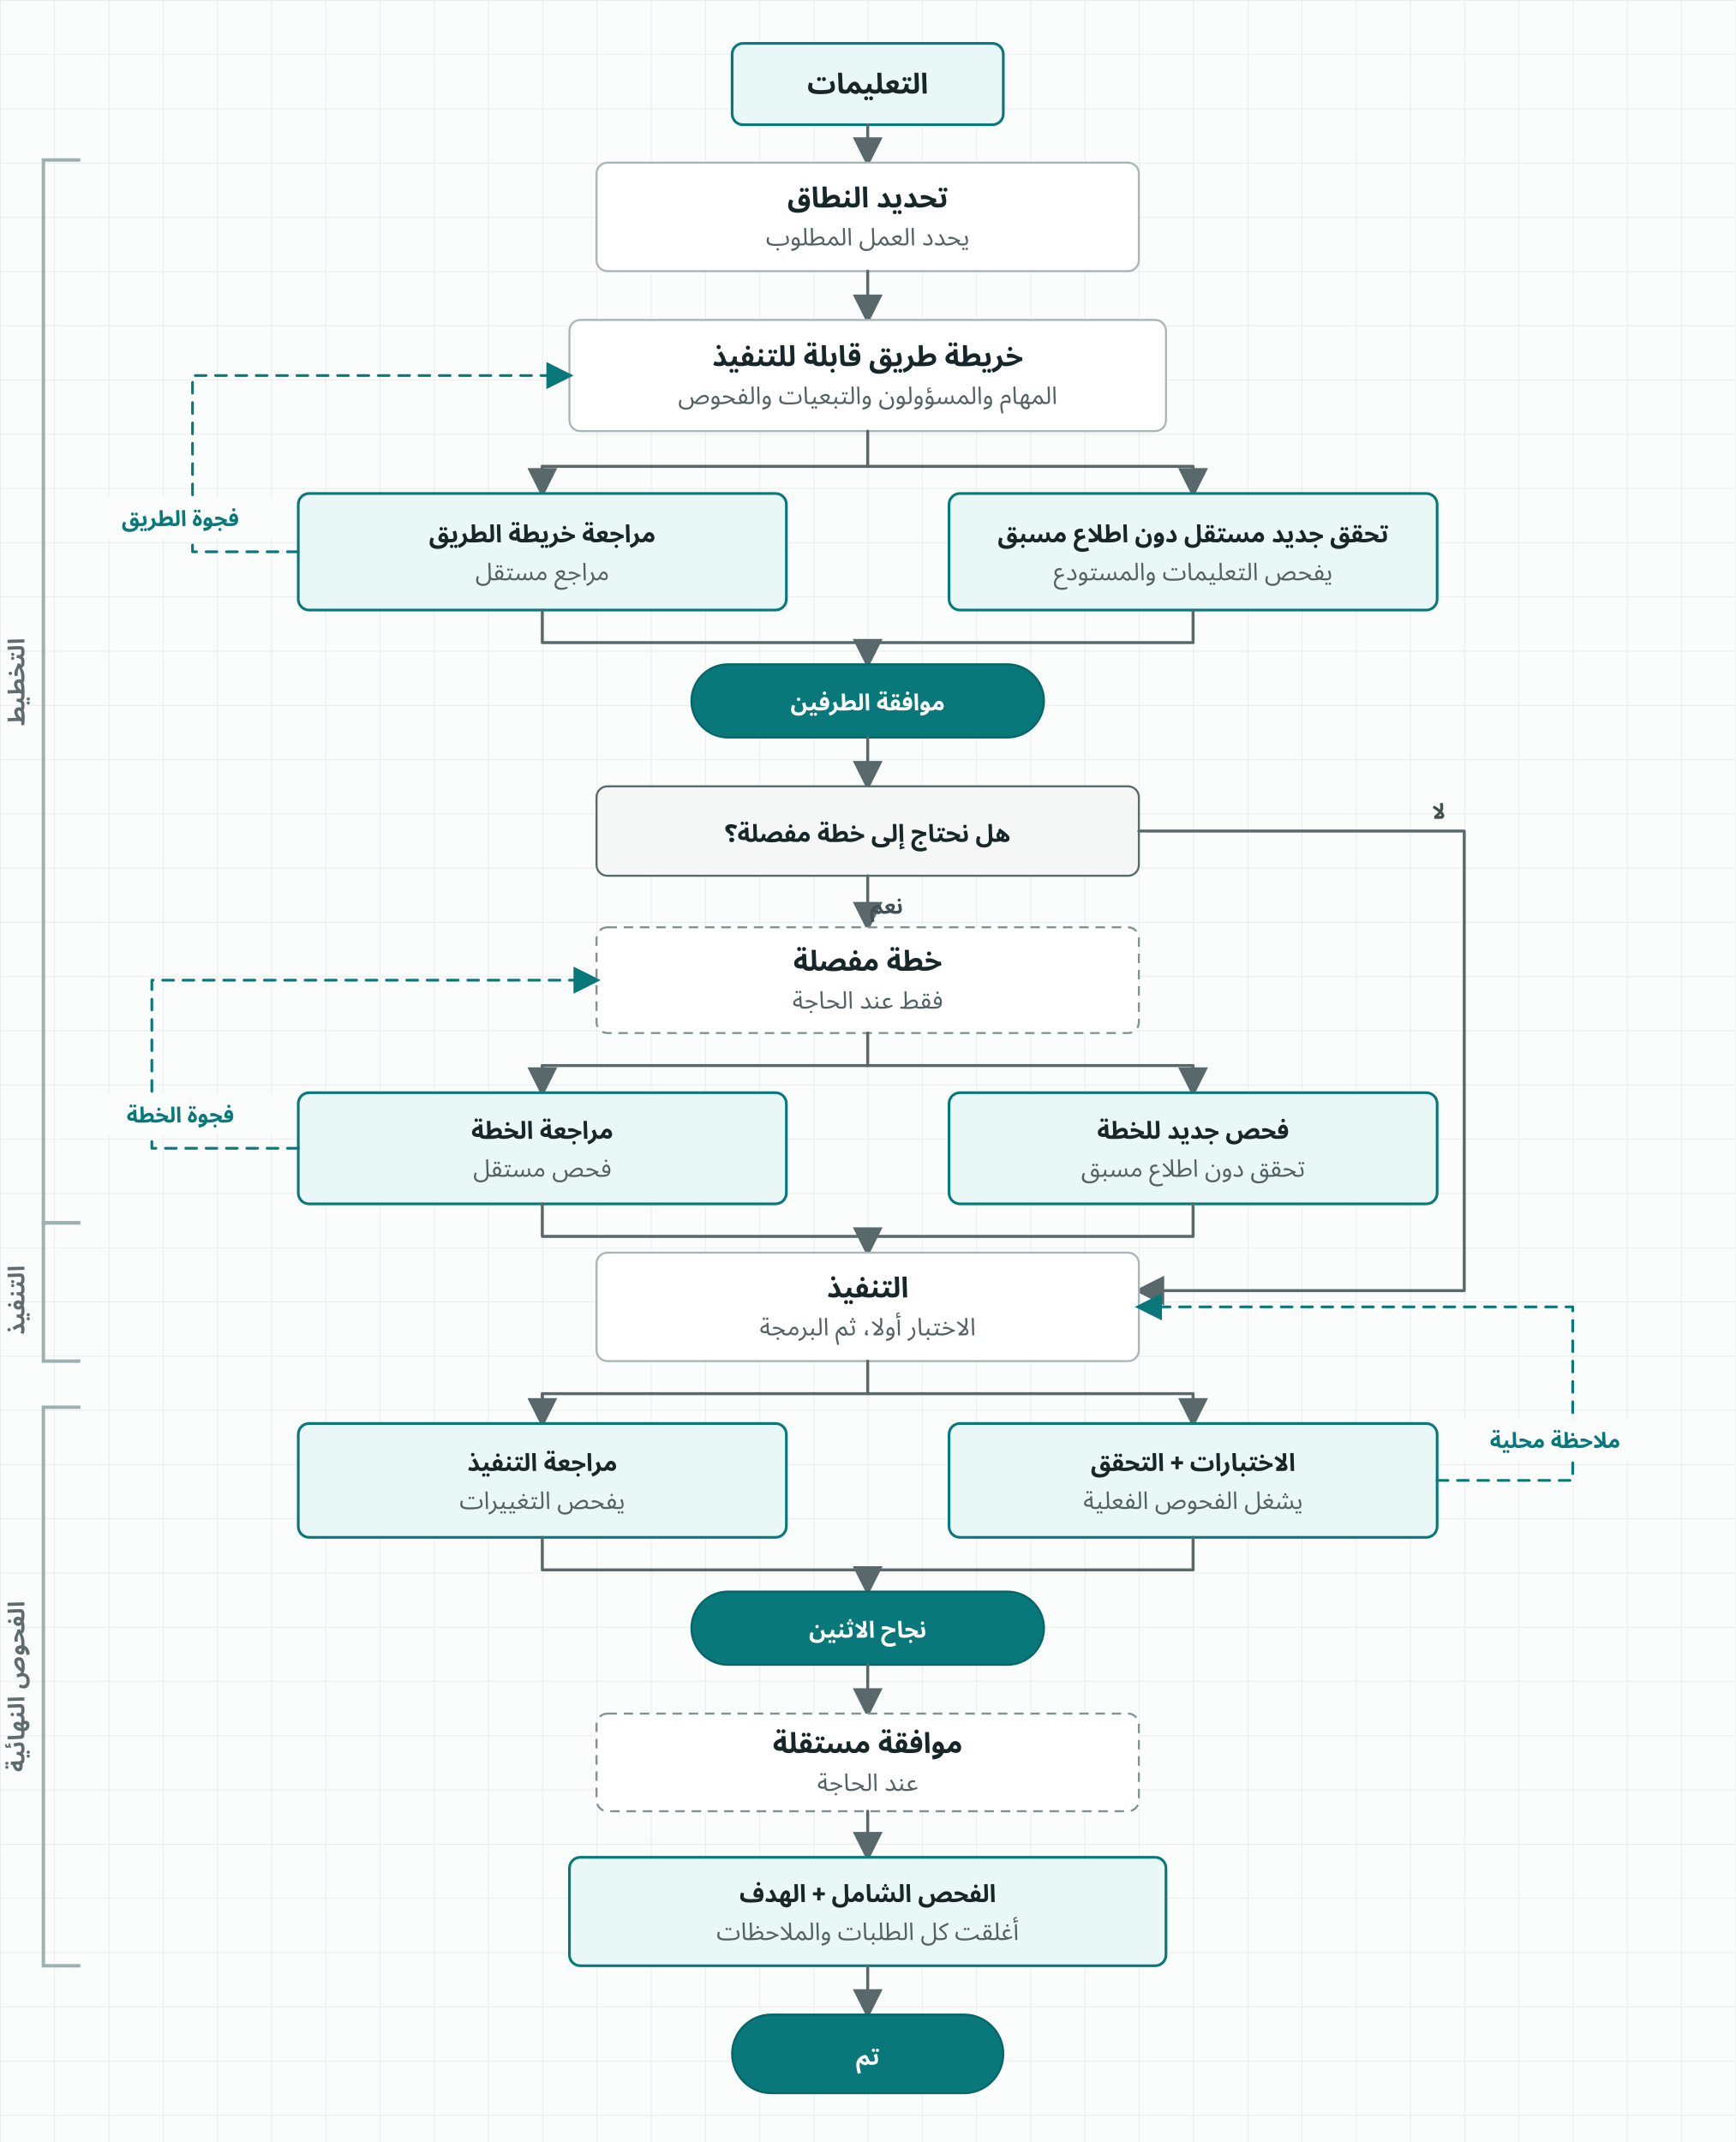
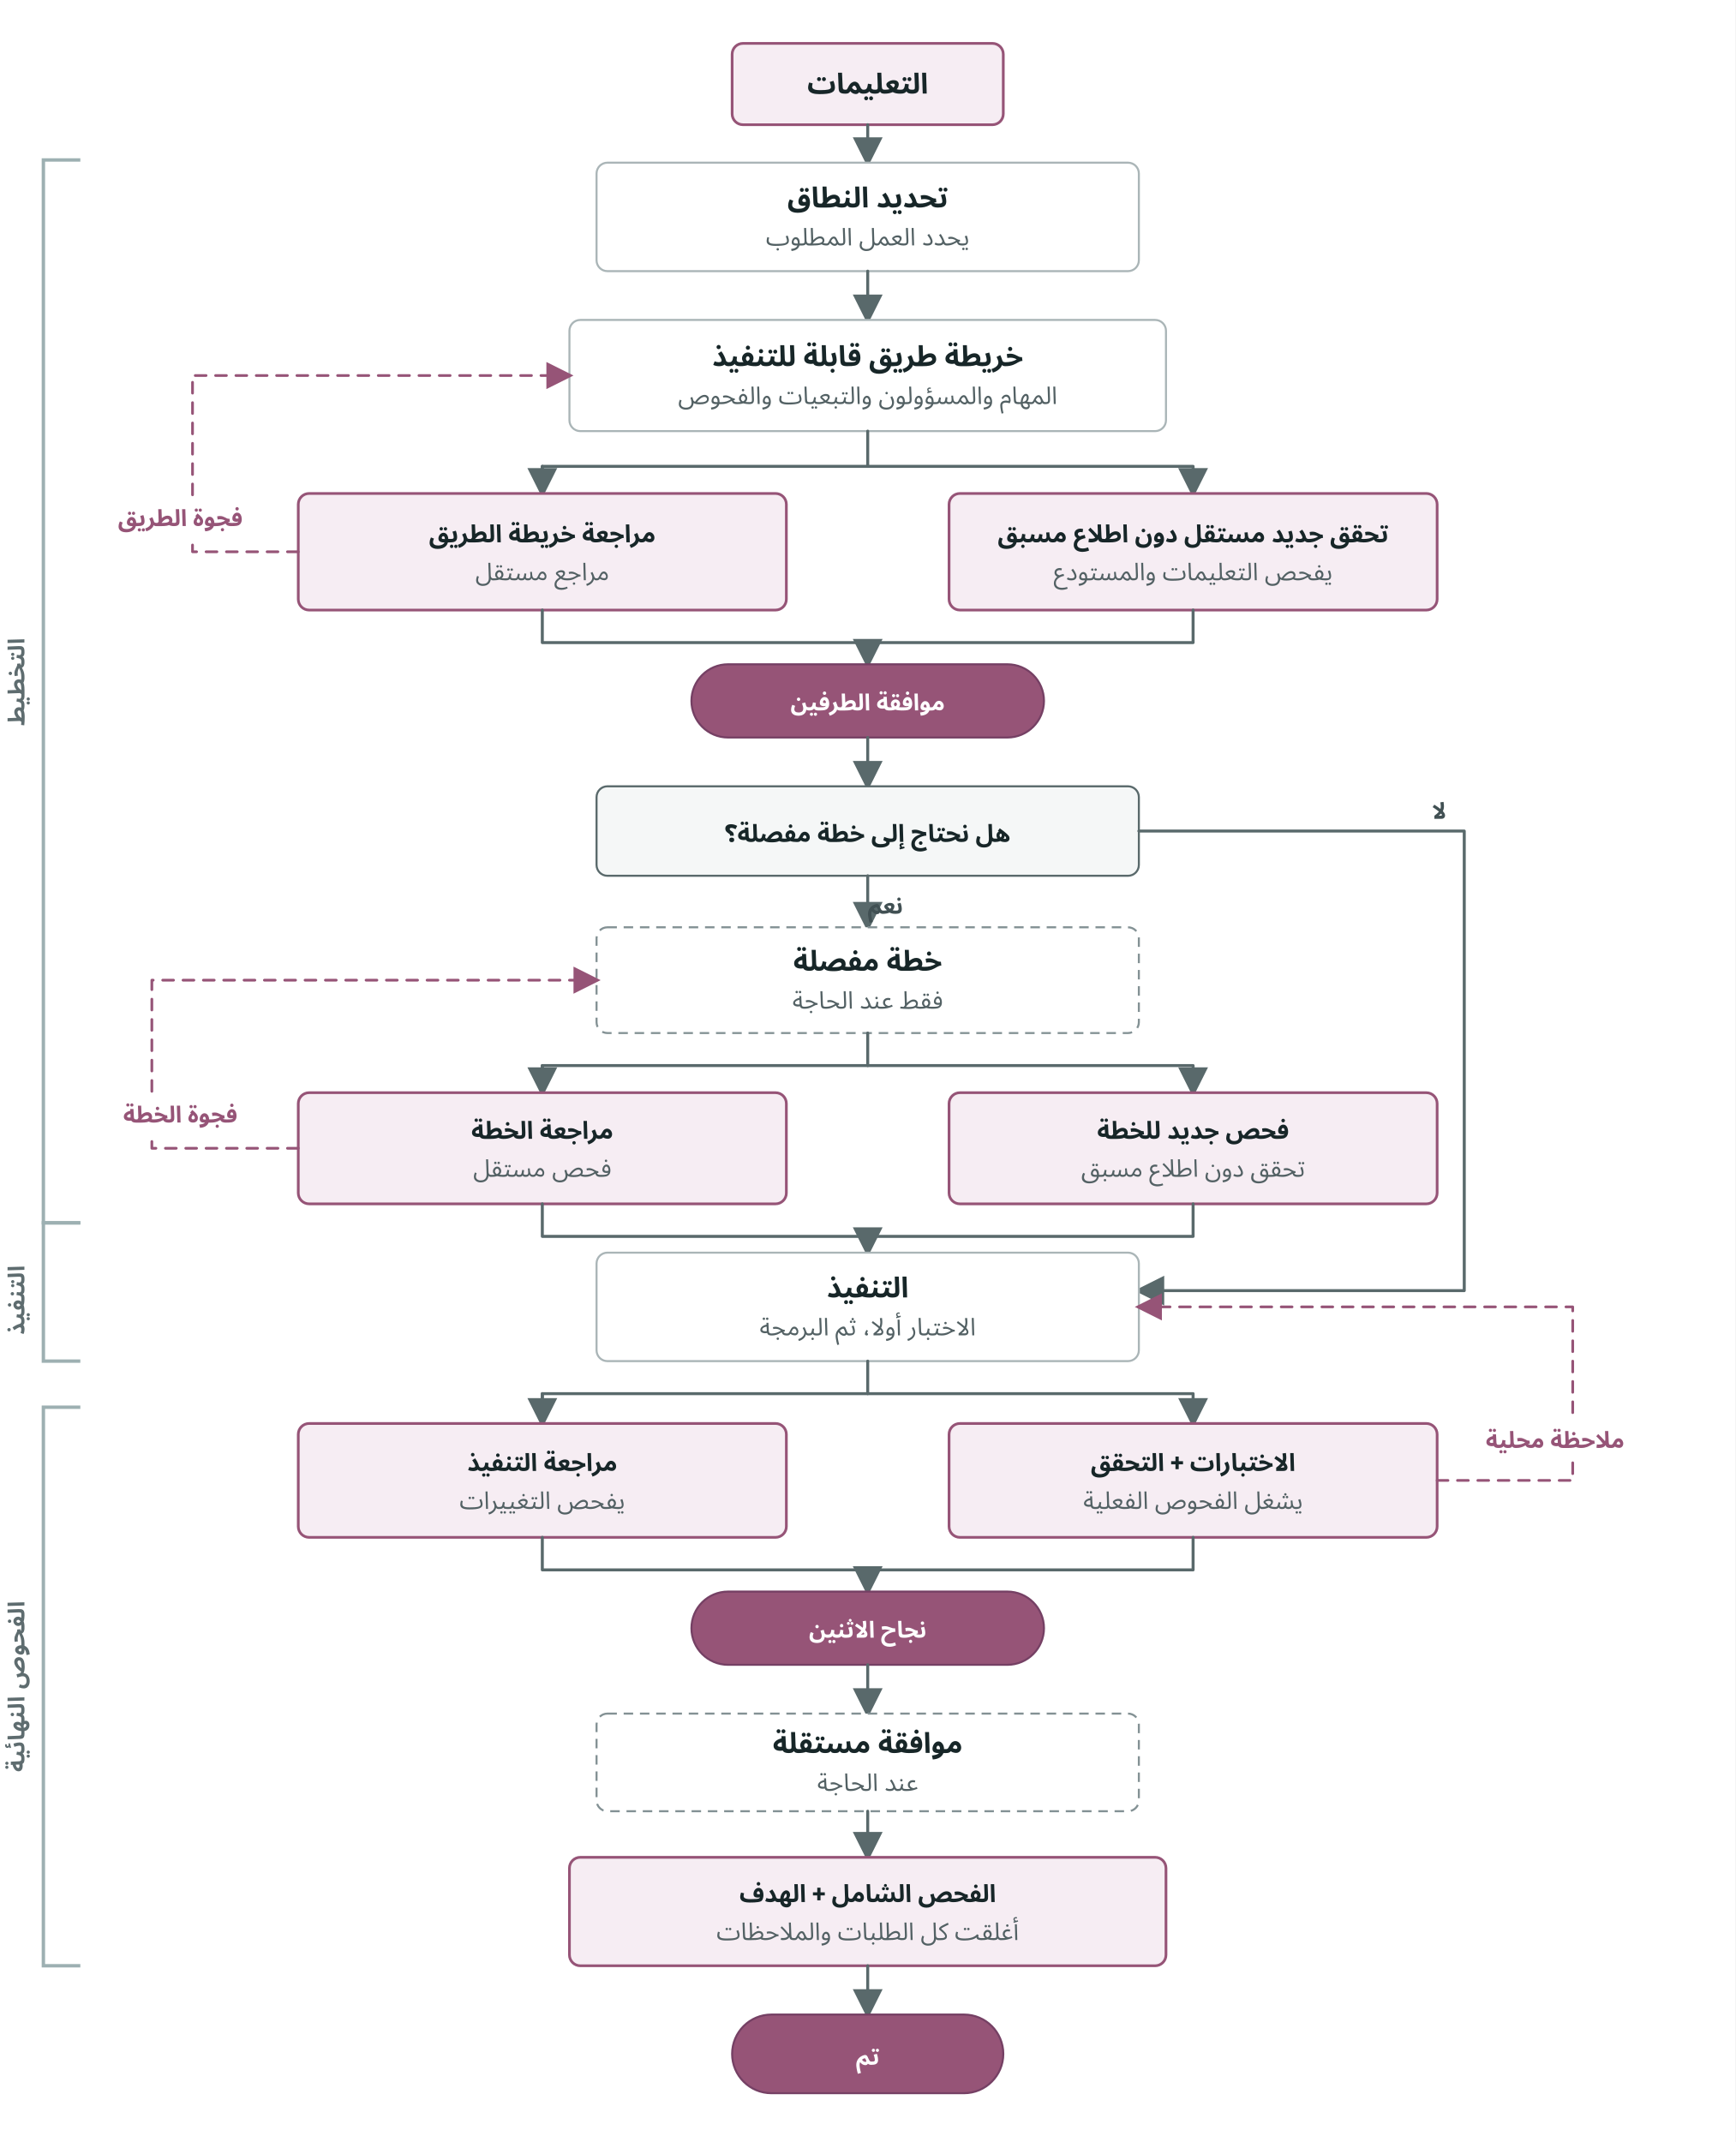
<svg xmlns="http://www.w3.org/2000/svg" width="1280" height="1580" viewBox="0 0 1280 1580" role="img" aria-labelledby="title desc">
  <defs>
    <pattern id="grid" width="40" height="40" patternUnits="userSpaceOnUse">
-       <path d="M40 0H0V40" fill="none" stroke="#e7ebeb" stroke-width="1" />
+       <path d="M40 0H0V40" fill="none" stroke="#f3f3f3" stroke-width="1" />
    </pattern>
    <marker id="arrow" markerWidth="10" markerHeight="10" refX="8.5" refY="5" orient="auto">
      <path d="M0 0L10 5L0 10Z" fill="#59696b" />
    </marker>
    <marker id="retryArrow" markerWidth="10" markerHeight="10" refX="8.5" refY="5" orient="auto">
-       <path d="M0 0L10 5L0 10Z" fill="#08787b" />
+       <path d="M0 0L10 5L0 10Z" fill="#965477" />
    </marker>
-     <style>text{font-family:-apple-system,BlinkMacSystemFont,"Segoe UI",Roboto,Helvetica,Arial,"Noto Sans","Microsoft YaHei","Malgun Gothic","Noto Sans Arabic",sans-serif}.card{fill:#fff;stroke:#aab5b7;stroke-width:1.5}.teal{fill:#e9f7f6;stroke:#08787b;stroke-width:2}.optional{fill:#fff;stroke:#839194;stroke-width:1.5;stroke-dasharray:7 5}.gate{fill:#08787b;stroke:#066568;stroke-width:1.5}.decision{fill:#f5f7f7;stroke:#59696b;stroke-width:1.5}.label{fill:#172628;font-size:21px;font-weight:650}.label.small{font-size:18px}.copy{fill:#536164;font-size:18px;font-weight:450}.gateText{fill:#fff;font-size:17px;font-weight:700}.phase{fill:#5e6c6f;font-size:17px;font-weight:700;letter-spacing:.4px}.layerBracket{stroke:#9db0b2;stroke-width:2.5;stroke-linecap:square;stroke-linejoin:miter}.badge{fill:#eef2f2;stroke:#c4cdce}.badgeText{fill:#415053;font-size:15px;font-weight:700}.flow{fill:none;stroke:#59696b;stroke-width:2.2;stroke-linecap:round;stroke-linejoin:round;marker-end:url(#arrow)}.branch{fill:none;stroke:#59696b;stroke-width:2.2;stroke-linecap:round;stroke-linejoin:round}.retry{fill:none;stroke:#08787b;stroke-width:2;stroke-dasharray:8 7;stroke-linecap:round;stroke-linejoin:round;marker-end:url(#retryArrow)}.retryText{fill:#08787b;font-size:16px;font-weight:650}.choice{fill:#415053;font-size:16px;font-weight:700}</style>
+     <style>text{font-family:-apple-system,BlinkMacSystemFont,"Segoe UI",Roboto,Helvetica,Arial,"Noto Sans","Microsoft YaHei","Malgun Gothic","Noto Sans Arabic",sans-serif}.card{fill:#fff;stroke:#aab5b7;stroke-width:1.5}.teal{fill:#f6edf3;stroke:#965477;stroke-width:2}.optional{fill:#fff;stroke:#839194;stroke-width:1.5;stroke-dasharray:7 5}.gate{fill:#965477;stroke:#754064;stroke-width:1.5}.decision{fill:#f5f7f7;stroke:#59696b;stroke-width:1.5}.label{fill:#172628;font-size:21px;font-weight:650}.label.small{font-size:18px}.copy{fill:#536164;font-size:18px;font-weight:450}.gateText{fill:#fff;font-size:17px;font-weight:700}.phase{fill:#5e6c6f;font-size:17px;font-weight:700;letter-spacing:.4px}.layerBracket{stroke:#9db0b2;stroke-width:2.5;stroke-linecap:square;stroke-linejoin:miter}.badge{fill:#eef2f2;stroke:#c4cdce}.badgeText{fill:#415053;font-size:15px;font-weight:700}.flow{fill:none;stroke:#59696b;stroke-width:2.2;stroke-linecap:round;stroke-linejoin:round;marker-end:url(#arrow)}.branch{fill:none;stroke:#59696b;stroke-width:2.2;stroke-linecap:round;stroke-linejoin:round}.retry{fill:none;stroke:#965477;stroke-width:2;stroke-dasharray:8 7;stroke-linecap:round;stroke-linejoin:round;marker-end:url(#retryArrow)}.retryText{fill:#965477;font-size:17px;font-weight:650}.choice{fill:#415053;font-size:17px;font-weight:700}</style>
  </defs>
-   <rect width="1280" height="1580" fill="#fbfcfc" />
-   <rect width="1280" height="1580" fill="url(#grid)" />
+   <rect width="1280" height="1580" fill="#ffffff" />
  <g aria-hidden="true">
    <path d="M58 118H32V902H58" fill="none" class="layerBracket" />
    <text x="18" y="503" class="phase" text-anchor="middle" transform="rotate(-90 18 503)" direction="rtl" unicode-bidi="plaintext">التخطيط</text>
    <path d="M58 902H32V1004H58" fill="none" class="layerBracket" />
    <text x="18" y="959" class="phase" text-anchor="middle" transform="rotate(-90 18 959)" direction="rtl" unicode-bidi="plaintext">التنفيذ</text>
    <path d="M58 1038H32V1450H58" fill="none" class="layerBracket" />
    <text x="18" y="1244" class="phase" text-anchor="middle" transform="rotate(-90 18 1244)" direction="rtl" unicode-bidi="plaintext">الفحوص النهائية</text>
  </g>
  <g>
    <rect x="540" y="32" width="200" height="60" rx="8" class="card teal" />
    <text x="640" y="69" class="label" text-anchor="middle" direction="rtl" unicode-bidi="plaintext">التعليمات</text>
  </g>
  <path d="M640 92 L640 120" class="flow" />
  <g>
    <rect x="440" y="120" width="400" height="80" rx="8" class="card" />
    <text x="640" y="153" class="label" text-anchor="middle" direction="rtl" unicode-bidi="plaintext">تحديد النطاق</text>
    <text x="640" y="181" class="copy" text-anchor="middle" direction="rtl" unicode-bidi="plaintext">يحدد العمل المطلوب</text>
  </g>
  <path d="M640 200 L640 236" class="flow" />
  <g>
    <rect x="420" y="236" width="440" height="82" rx="8" class="card" />
    <text x="640" y="270" class="label" text-anchor="middle" direction="rtl" unicode-bidi="plaintext">خريطة طريق قابلة للتنفيذ</text>
    <text x="640" y="298" class="copy" text-anchor="middle" direction="rtl" unicode-bidi="plaintext">المهام والمسؤولون والتبعيات والفحوص</text>
  </g>
  <path d="M640 318 L640 344 L400 344 L400 364" class="branch" />
  <path d="M640 344 L880 344 L880 364" class="flow" />
  <path d="M400 344 L400 364" class="flow" />
  <g>
    <rect x="220" y="364" width="360" height="86" rx="8" class="card teal" />
    <text x="400" y="400" class="label small" text-anchor="middle" direction="rtl" unicode-bidi="plaintext">مراجعة خريطة الطريق</text>
    <text x="400" y="428" class="copy" text-anchor="middle" direction="rtl" unicode-bidi="plaintext">مراجع مستقل</text>
  </g>
  <g>
    <rect x="700" y="364" width="360" height="86" rx="8" class="card teal" />
    <text x="880" y="400" class="label small" text-anchor="middle" direction="rtl" unicode-bidi="plaintext">تحقق جديد مستقل دون اطلاع مسبق</text>
    <text x="880" y="428" class="copy" text-anchor="middle" direction="rtl" unicode-bidi="plaintext">يفحص التعليمات والمستودع</text>
  </g>
  <path d="M400 450 L400 474 L640 474" class="branch" />
  <path d="M880 450 L880 474 L640 474 L640 490" class="flow" />
  <rect x="510" y="490" width="260" height="54" rx="27" class="gate" />
  <text x="640" y="524" class="gateText" text-anchor="middle" direction="rtl" unicode-bidi="plaintext">موافقة الطرفين</text>
  <path d="M640 544 L640 580" class="flow" />
  <rect x="440" y="580" width="400" height="66" rx="8" class="decision" />
  <text x="640" y="621" class="label small" text-anchor="middle" direction="rtl" unicode-bidi="plaintext">هل نحتاج إلى خطة مفصلة؟</text>
  <path d="M640 646 L640 684" class="flow" />
  <text x="666" y="674" class="choice" text-anchor="start" direction="rtl" unicode-bidi="plaintext">نعم</text>
  <g>
    <rect x="440" y="684" width="400" height="78" rx="8" class="card optional" />
    <text x="640" y="716" class="label" text-anchor="middle" direction="rtl" unicode-bidi="plaintext">خطة مفصلة</text>
    <text x="640" y="744" class="copy" text-anchor="middle" direction="rtl" unicode-bidi="plaintext">فقط عند الحاجة</text>
  </g>
  <path d="M840 613 L1080 613 L1080 952 L840 952" class="flow" />
  <text x="1056" y="604" class="choice" text-anchor="end" direction="rtl" unicode-bidi="plaintext">لا</text>
  <path d="M640 762 L640 786 L400 786 L400 806" class="branch" />
  <path d="M640 786 L880 786 L880 806" class="flow" />
  <path d="M400 786 L400 806" class="flow" />
  <g>
    <rect x="220" y="806" width="360" height="82" rx="8" class="card teal" />
    <text x="400" y="840" class="label small" text-anchor="middle" direction="rtl" unicode-bidi="plaintext">مراجعة الخطة</text>
    <text x="400" y="868" class="copy" text-anchor="middle" direction="rtl" unicode-bidi="plaintext">فحص مستقل</text>
  </g>
  <g>
    <rect x="700" y="806" width="360" height="82" rx="8" class="card teal" />
    <text x="880" y="840" class="label small" text-anchor="middle" direction="rtl" unicode-bidi="plaintext">فحص جديد للخطة</text>
    <text x="880" y="868" class="copy" text-anchor="middle" direction="rtl" unicode-bidi="plaintext">تحقق دون اطلاع مسبق</text>
  </g>
  <path d="M400 888 L400 912 L640 912" class="branch" />
  <path d="M880 888 L880 912 L640 912 L640 924" class="flow" />
  <g>
    <rect x="440" y="924" width="400" height="80" rx="8" class="card" />
    <text x="640" y="957" class="label" text-anchor="middle" direction="rtl" unicode-bidi="plaintext">التنفيذ</text>
    <text x="640" y="985" class="copy" text-anchor="middle" direction="rtl" unicode-bidi="plaintext">الاختبار أولا، ثم البرمجة</text>
  </g>
  <path d="M640 1004 L640 1028 L400 1028 L400 1050" class="branch" />
  <path d="M640 1028 L880 1028 L880 1050" class="flow" />
  <path d="M400 1028 L400 1050" class="flow" />
  <g>
    <rect x="220" y="1050" width="360" height="84" rx="8" class="card teal" />
    <text x="400" y="1085" class="label small" text-anchor="middle" direction="rtl" unicode-bidi="plaintext">مراجعة التنفيذ</text>
    <text x="400" y="1113" class="copy" text-anchor="middle" direction="rtl" unicode-bidi="plaintext">يفحص التغييرات</text>
  </g>
  <g>
    <rect x="700" y="1050" width="360" height="84" rx="8" class="card teal" />
    <text x="880" y="1085" class="label small" text-anchor="middle" direction="rtl" unicode-bidi="plaintext">الاختبارات + التحقق</text>
    <text x="880" y="1113" class="copy" text-anchor="middle" direction="rtl" unicode-bidi="plaintext">يشغل الفحوص الفعلية</text>
  </g>
  <path d="M400 1134 L400 1158 L640 1158" class="branch" />
  <path d="M880 1134 L880 1158 L640 1158 L640 1174" class="flow" />
  <rect x="510" y="1174" width="260" height="54" rx="27" class="gate" />
  <text x="640" y="1208" class="gateText" text-anchor="middle" direction="rtl" unicode-bidi="plaintext">نجاح الاثنين</text>
  <path d="M640 1228 L640 1264" class="flow" />
  <g>
    <rect x="440" y="1264" width="400" height="72" rx="8" class="card optional" />
    <text x="640" y="1293" class="label" text-anchor="middle" direction="rtl" unicode-bidi="plaintext">موافقة مستقلة</text>
    <text x="640" y="1321" class="copy" text-anchor="middle" direction="rtl" unicode-bidi="plaintext">عند الحاجة</text>
  </g>
  <path d="M640 1336 L640 1370" class="flow" />
  <g>
    <rect x="420" y="1370" width="440" height="80" rx="8" class="card teal" />
    <text x="640" y="1403" class="label small" text-anchor="middle" direction="rtl" unicode-bidi="plaintext">الفحص الشامل + الهدف</text>
    <text x="640" y="1431" class="copy" text-anchor="middle" direction="rtl" unicode-bidi="plaintext">أغلقت كل الطلبات والملاحظات</text>
  </g>
  <path d="M640 1450 L640 1486" class="flow" />
  <rect x="540" y="1486" width="200" height="58" rx="29" class="gate" />
  <text x="640" y="1523" class="gateText" text-anchor="middle" direction="rtl" unicode-bidi="plaintext">تم</text>
  <path d="M220 407 L142 407 L142 277 L420 277" class="retry" />
-   <rect x="48" y="367" width="170" height="30" rx="5" fill="#fbfcfc" />
+   <rect x="48" y="367" width="170" height="30" rx="5" fill="#ffffff" />
  <text x="133" y="388" class="retryText" text-anchor="middle" direction="rtl" unicode-bidi="plaintext">فجوة الطريق</text>
  <path d="M220 847 L112 847 L112 723 L440 723" class="retry" />
-   <rect x="48" y="807" width="170" height="30" rx="5" fill="#fbfcfc" />
+   <rect x="48" y="807" width="170" height="30" rx="5" fill="#ffffff" />
  <text x="133" y="828" class="retryText" text-anchor="middle" direction="rtl" unicode-bidi="plaintext">فجوة الخطة</text>
  <path d="M1060 1092 L1160 1092 L1160 964 L840 964" class="retry" />
-   <rect x="1062" y="1047" width="170" height="30" rx="5" fill="#fbfcfc" />
+   <rect x="1062" y="1047" width="170" height="30" rx="5" fill="#ffffff" />
  <text x="1147" y="1068" class="retryText" text-anchor="middle" direction="rtl" unicode-bidi="plaintext">ملاحظة محلية</text>
</svg>
